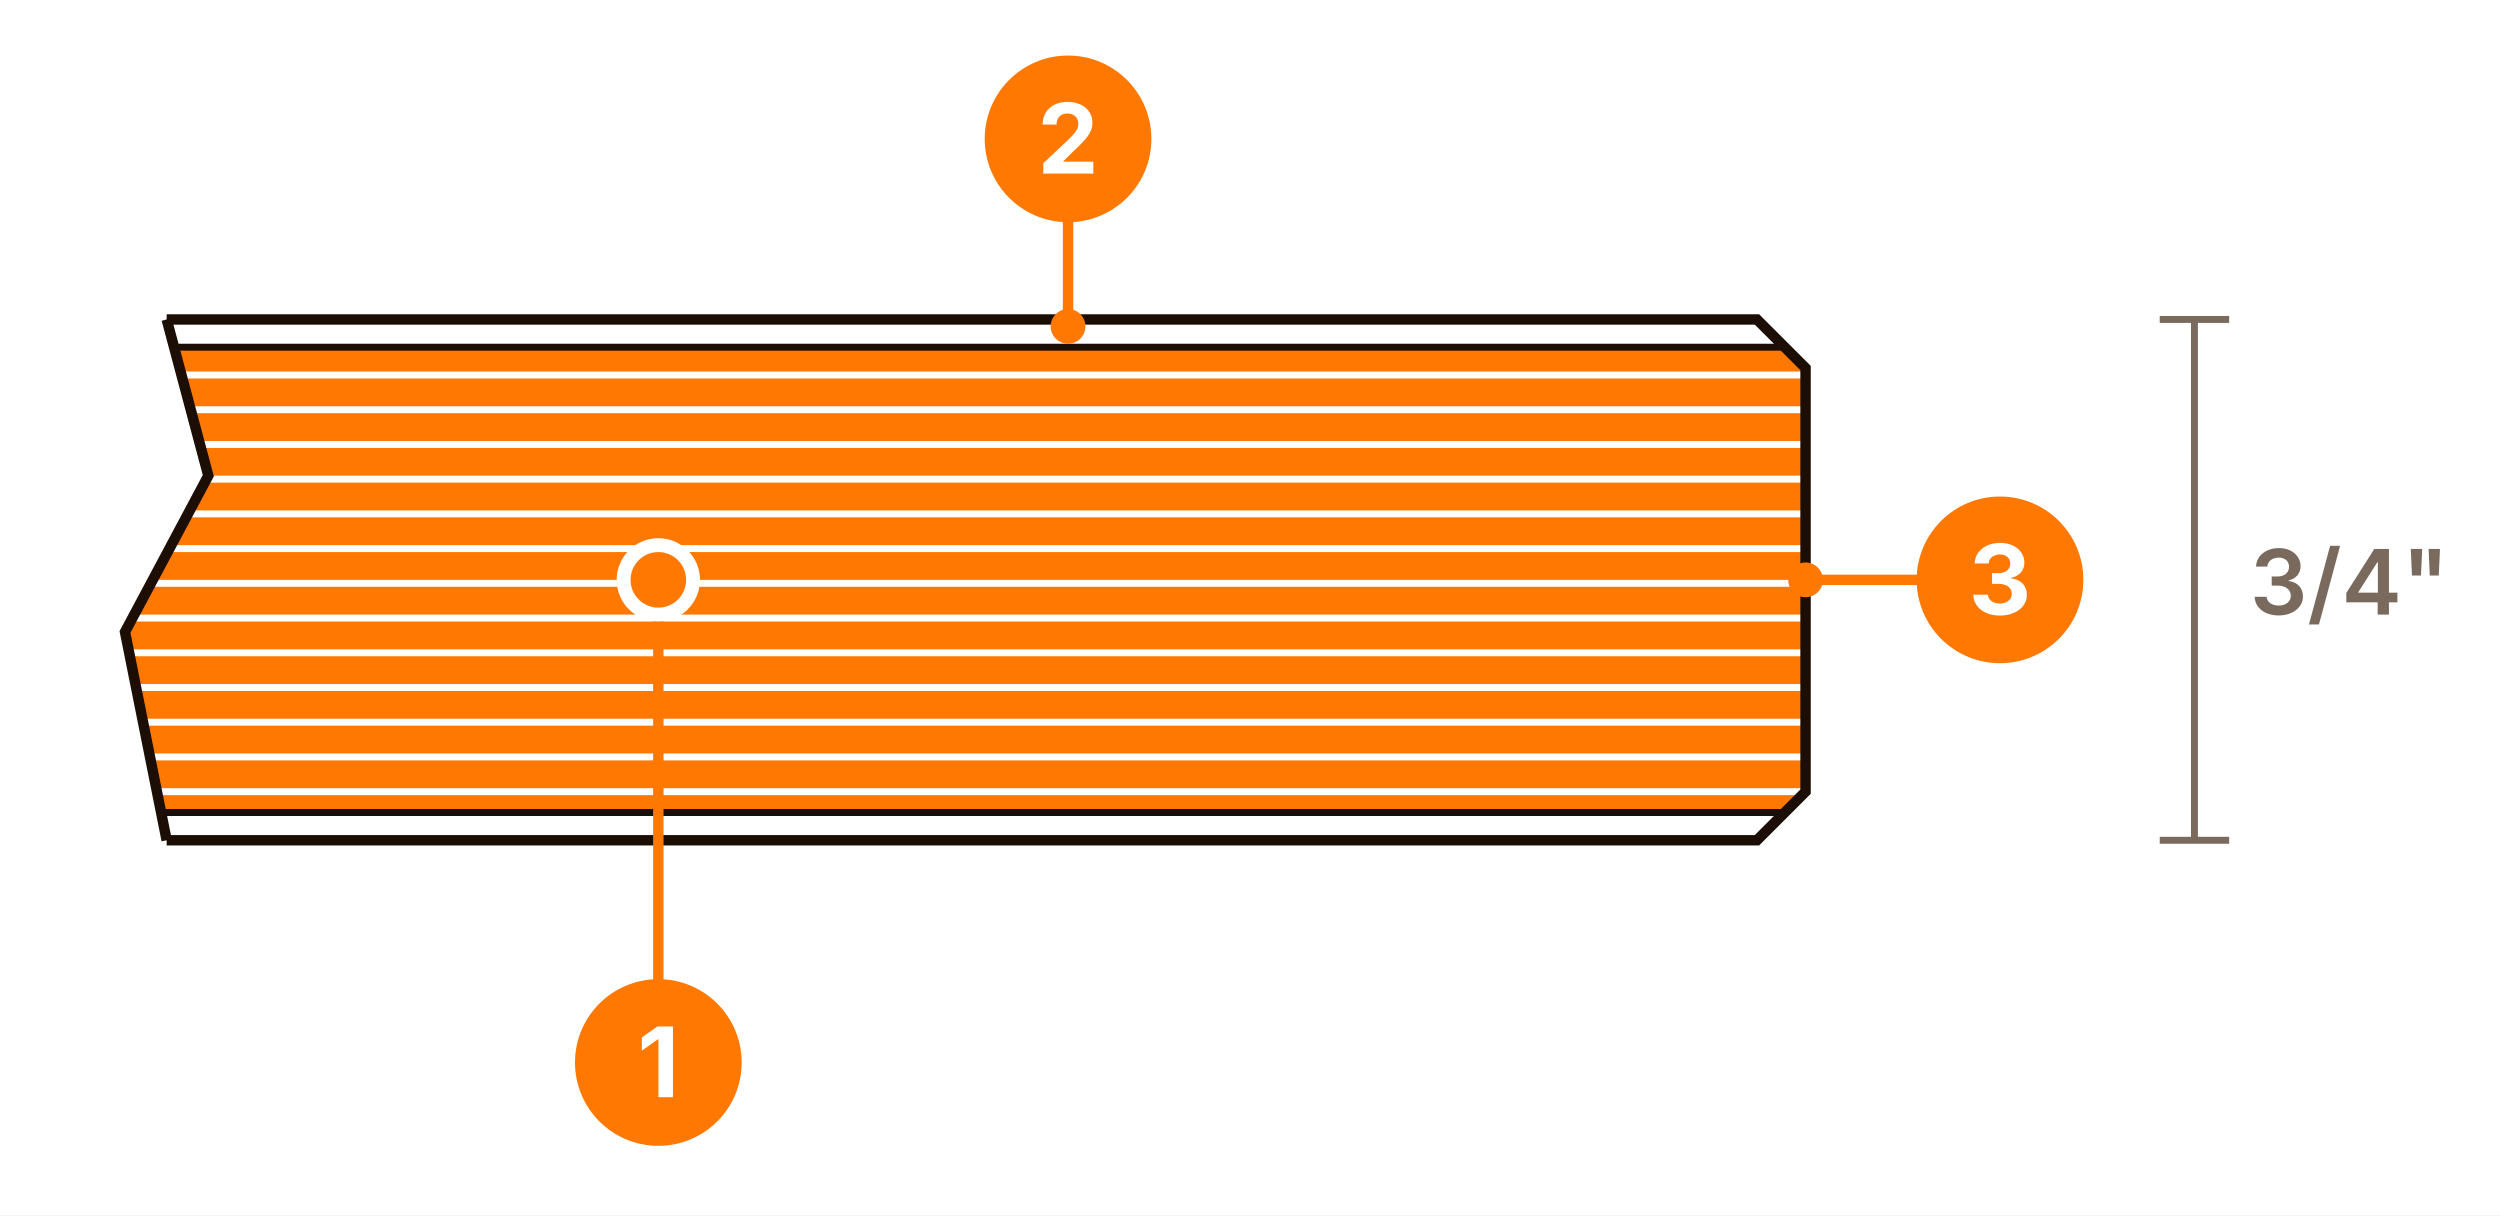
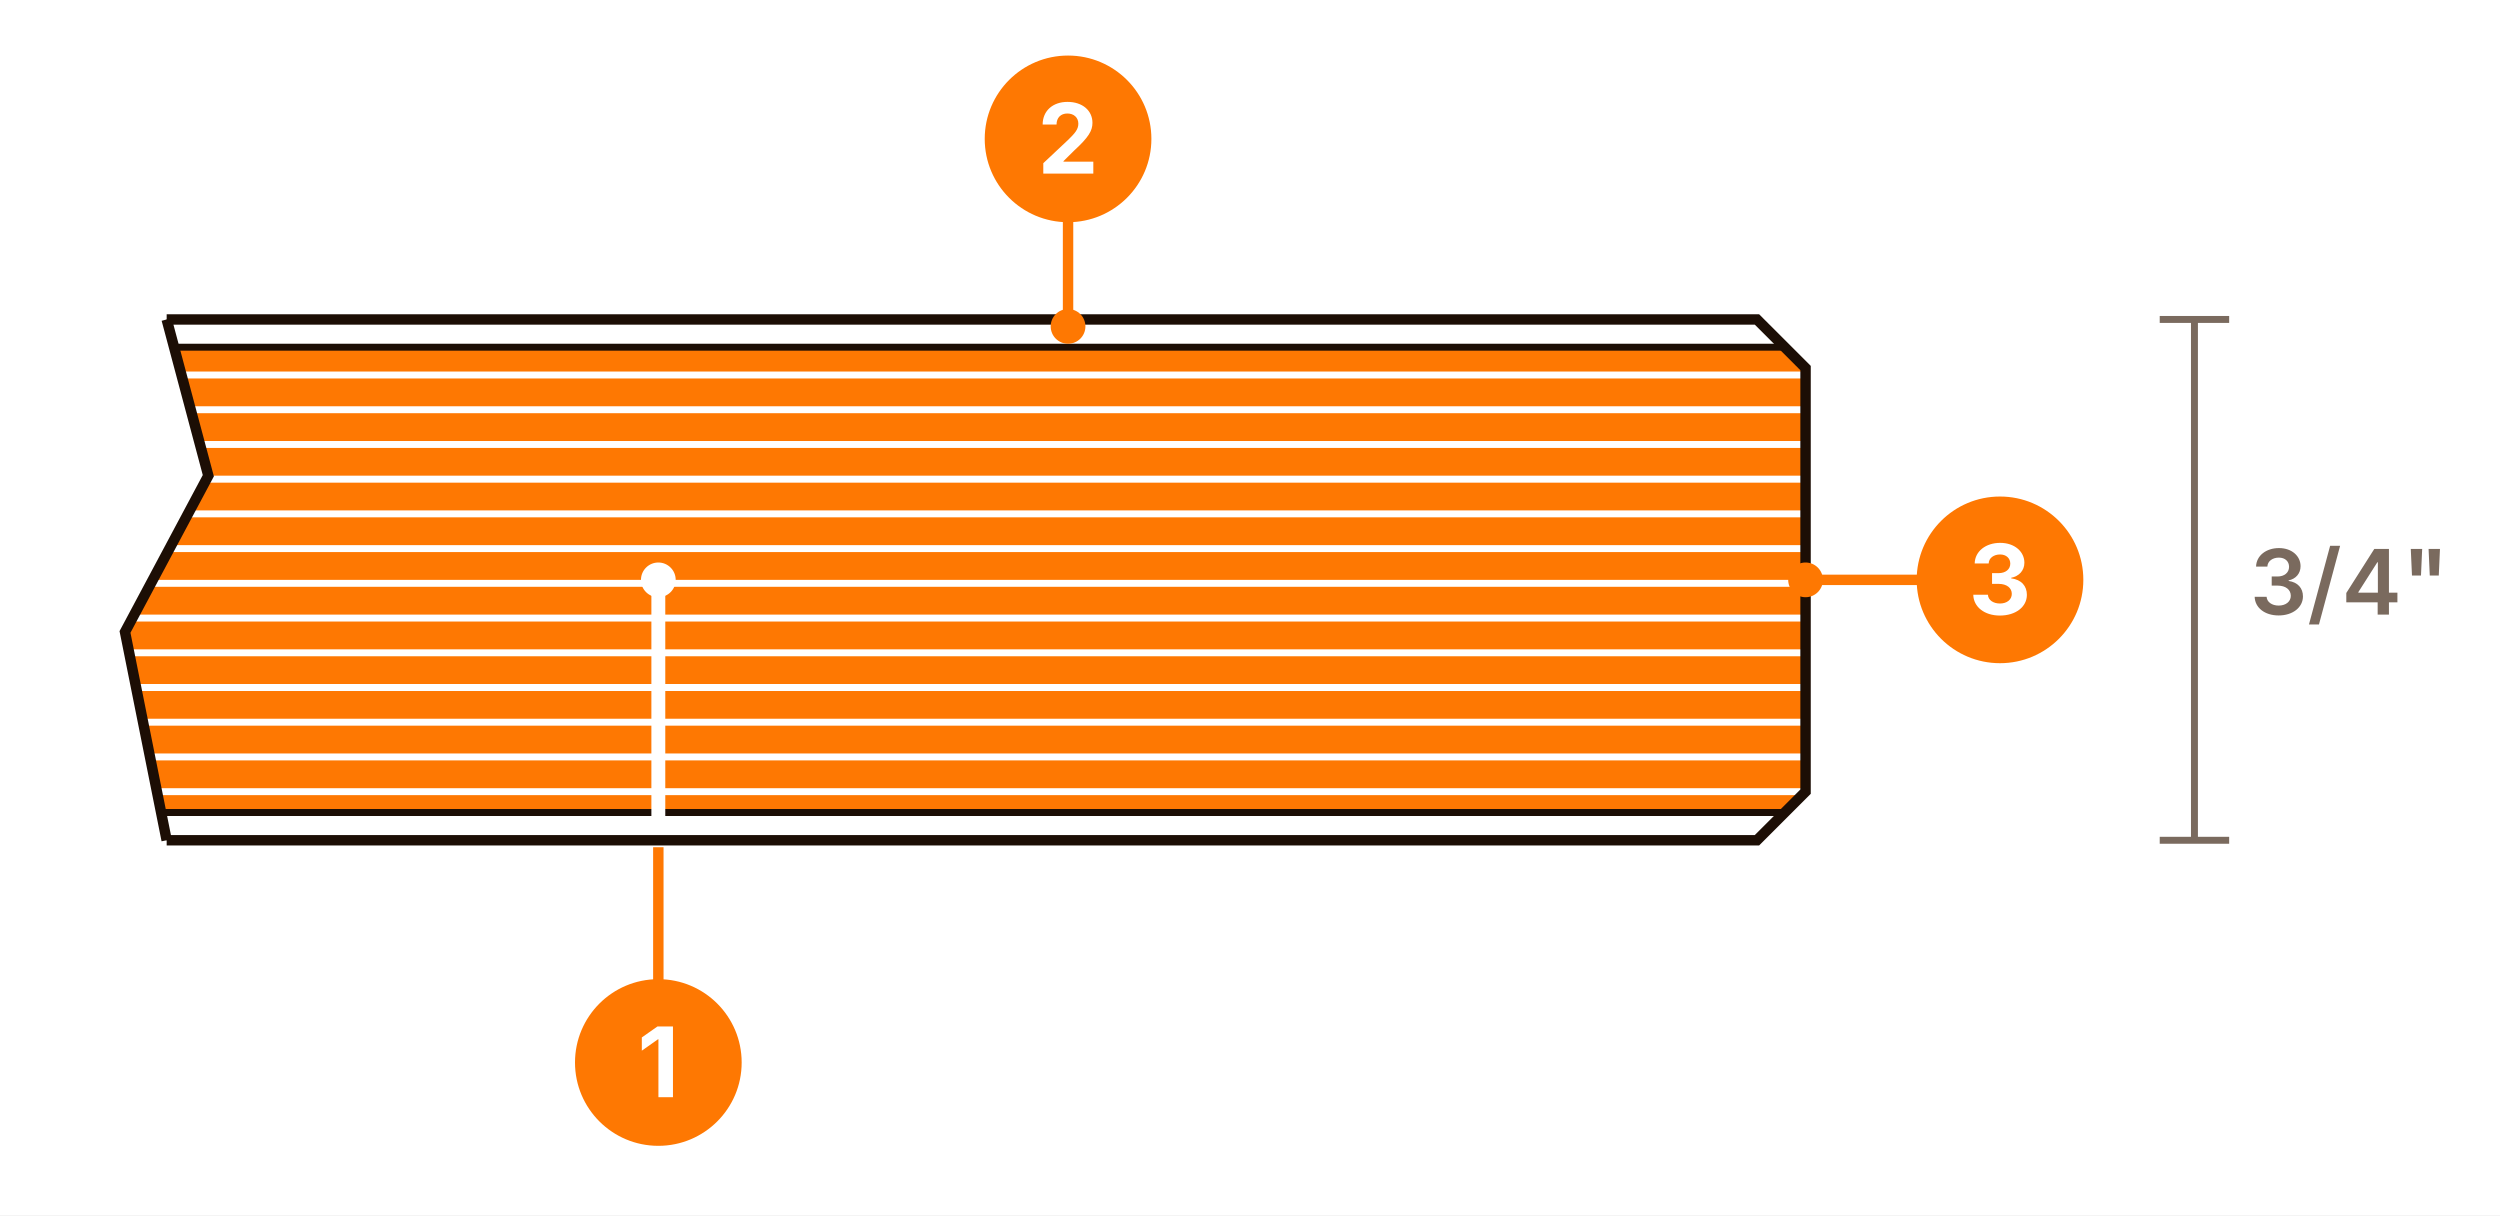
<svg xmlns="http://www.w3.org/2000/svg" viewBox="0 0 360 175" width="360" height="175" role="img" aria-labelledby="t-material-section-phenolic-m d-material-section-phenolic-m" font-family="Inter, ui-sans-serif, system-ui, sans-serif">
  <defs>
    <pattern id="hatch-material-section-phenolic-m" width="8" height="8" patternUnits="userSpaceOnUse" patternTransform="rotate(45)">
      <rect width="8" height="8" fill="#f2f0ec" />
      <line x1="0" y1="0" x2="0" y2="8" stroke="#cfc7bc" stroke-width="1.5" />
    </pattern>
    <marker id="tick-material-section-phenolic-m" viewBox="0 0 10 10" refX="5" refY="5" markerWidth="8" markerHeight="8" orient="auto">
      <path d="M2 8 L8 2" stroke="#7a6a5e" stroke-width="1.5" />
    </marker>
  </defs>
  <rect width="360" height="175" fill="#ffffff" />
  <clipPath id="m-phenolic-24-46-material-section-phenolic-m">
    <path d="M24 46 L253 46 L260 53 L260 114 L253 121 L24 121 L18 91 L30 68.5 Z" />
  </clipPath>
  <g clip-path="url(#m-phenolic-24-46-material-section-phenolic-m)">
    <rect x="14" y="46" width="246" height="75" fill="#fe7802" stroke="none" stroke-width="1.5" />
    <line x1="14" y1="54" x2="260" y2="54" stroke="#fff" stroke-width="1" />
    <line x1="14" y1="59" x2="260" y2="59" stroke="#fff" stroke-width="1" />
    <line x1="14" y1="64" x2="260" y2="64" stroke="#fff" stroke-width="1" />
    <line x1="14" y1="69" x2="260" y2="69" stroke="#fff" stroke-width="1" />
    <line x1="14" y1="74" x2="260" y2="74" stroke="#fff" stroke-width="1" />
    <line x1="14" y1="79" x2="260" y2="79" stroke="#fff" stroke-width="1" />
    <line x1="14" y1="84" x2="260" y2="84" stroke="#fff" stroke-width="1" />
    <line x1="14" y1="89" x2="260" y2="89" stroke="#fff" stroke-width="1" />
    <line x1="14" y1="94" x2="260" y2="94" stroke="#fff" stroke-width="1" />
    <line x1="14" y1="99" x2="260" y2="99" stroke="#fff" stroke-width="1" />
    <line x1="14" y1="104" x2="260" y2="104" stroke="#fff" stroke-width="1" />
    <line x1="14" y1="109" x2="260" y2="109" stroke="#fff" stroke-width="1" />
    <line x1="14" y1="114" x2="260" y2="114" stroke="#fff" stroke-width="1" />
    <rect x="14" y="46" width="246" height="4" fill="#ffffff" stroke="#1c0e05" stroke-width="1" />
    <rect x="14" y="117" width="246" height="4" fill="#ffffff" stroke="#1c0e05" stroke-width="1" />
  </g>
  <path d="M24 46 L30 68.5 L18 91 L24 121 M24 46 L253 46 L260 53 L260 114 L253 121 L24 121" fill="none" stroke="#1c0e05" stroke-width="1.5" />
  <line x1="153.8" y1="20" x2="153.8" y2="47" stroke="#fe7802" stroke-width="1.5" />
  <circle cx="153.8" cy="47" r="2.5" fill="#fe7802" />
  <circle cx="153.8" cy="20" r="12" fill="#fe7802" />
  <text x="153.8" y="25" font-size="14" font-weight="700" fill="#fff" text-anchor="middle">2</text>
  <line x1="288" y1="83.5" x2="260" y2="83.5" stroke="#fe7802" stroke-width="1.5" />
  <circle cx="260" cy="83.5" r="2.5" fill="#fe7802" />
  <circle cx="288" cy="83.5" r="12" fill="#fe7802" />
  <text x="288" y="88.5" font-size="14" font-weight="700" fill="#fff" text-anchor="middle">3</text>
-   <line x1="94.8" y1="153" x2="94.8" y2="83.5" stroke="#fe7802" stroke-width="1.5" />
-   <circle cx="94.8" cy="83.5" r="2.5" fill="#fe7802" />
+   <line x1="94.8" y1="153" x2="94.8" y2="122" stroke="#fe7802" stroke-width="1.5" />
  <circle cx="94.8" cy="153" r="12" fill="#fe7802" />
  <text x="94.8" y="158" font-size="14" font-weight="700" fill="#fff" text-anchor="middle">1</text>
-   <circle cx="94.8" cy="83.5" r="5" fill="#fe7802" stroke="#fff" stroke-width="2" />
+   <line x1="94.8" y1="120" x2="94.8" y2="83.5" stroke="#fff" stroke-width="2" />
+   <circle cx="94.8" cy="83.5" r="2.5" fill="#fff" />
  <line x1="316" y1="46" x2="316" y2="121" stroke="#7a6a5e" stroke-width="1" />
  <line x1="311" y1="46" x2="321" y2="46" stroke="#7a6a5e" stroke-width="1" />
  <line x1="311" y1="121" x2="321" y2="121" stroke="#7a6a5e" stroke-width="1" />
  <text x="324" y="88.5" font-size="13" font-weight="600" fill="#7a6a5e" text-anchor="start">3/4"</text>
</svg>
